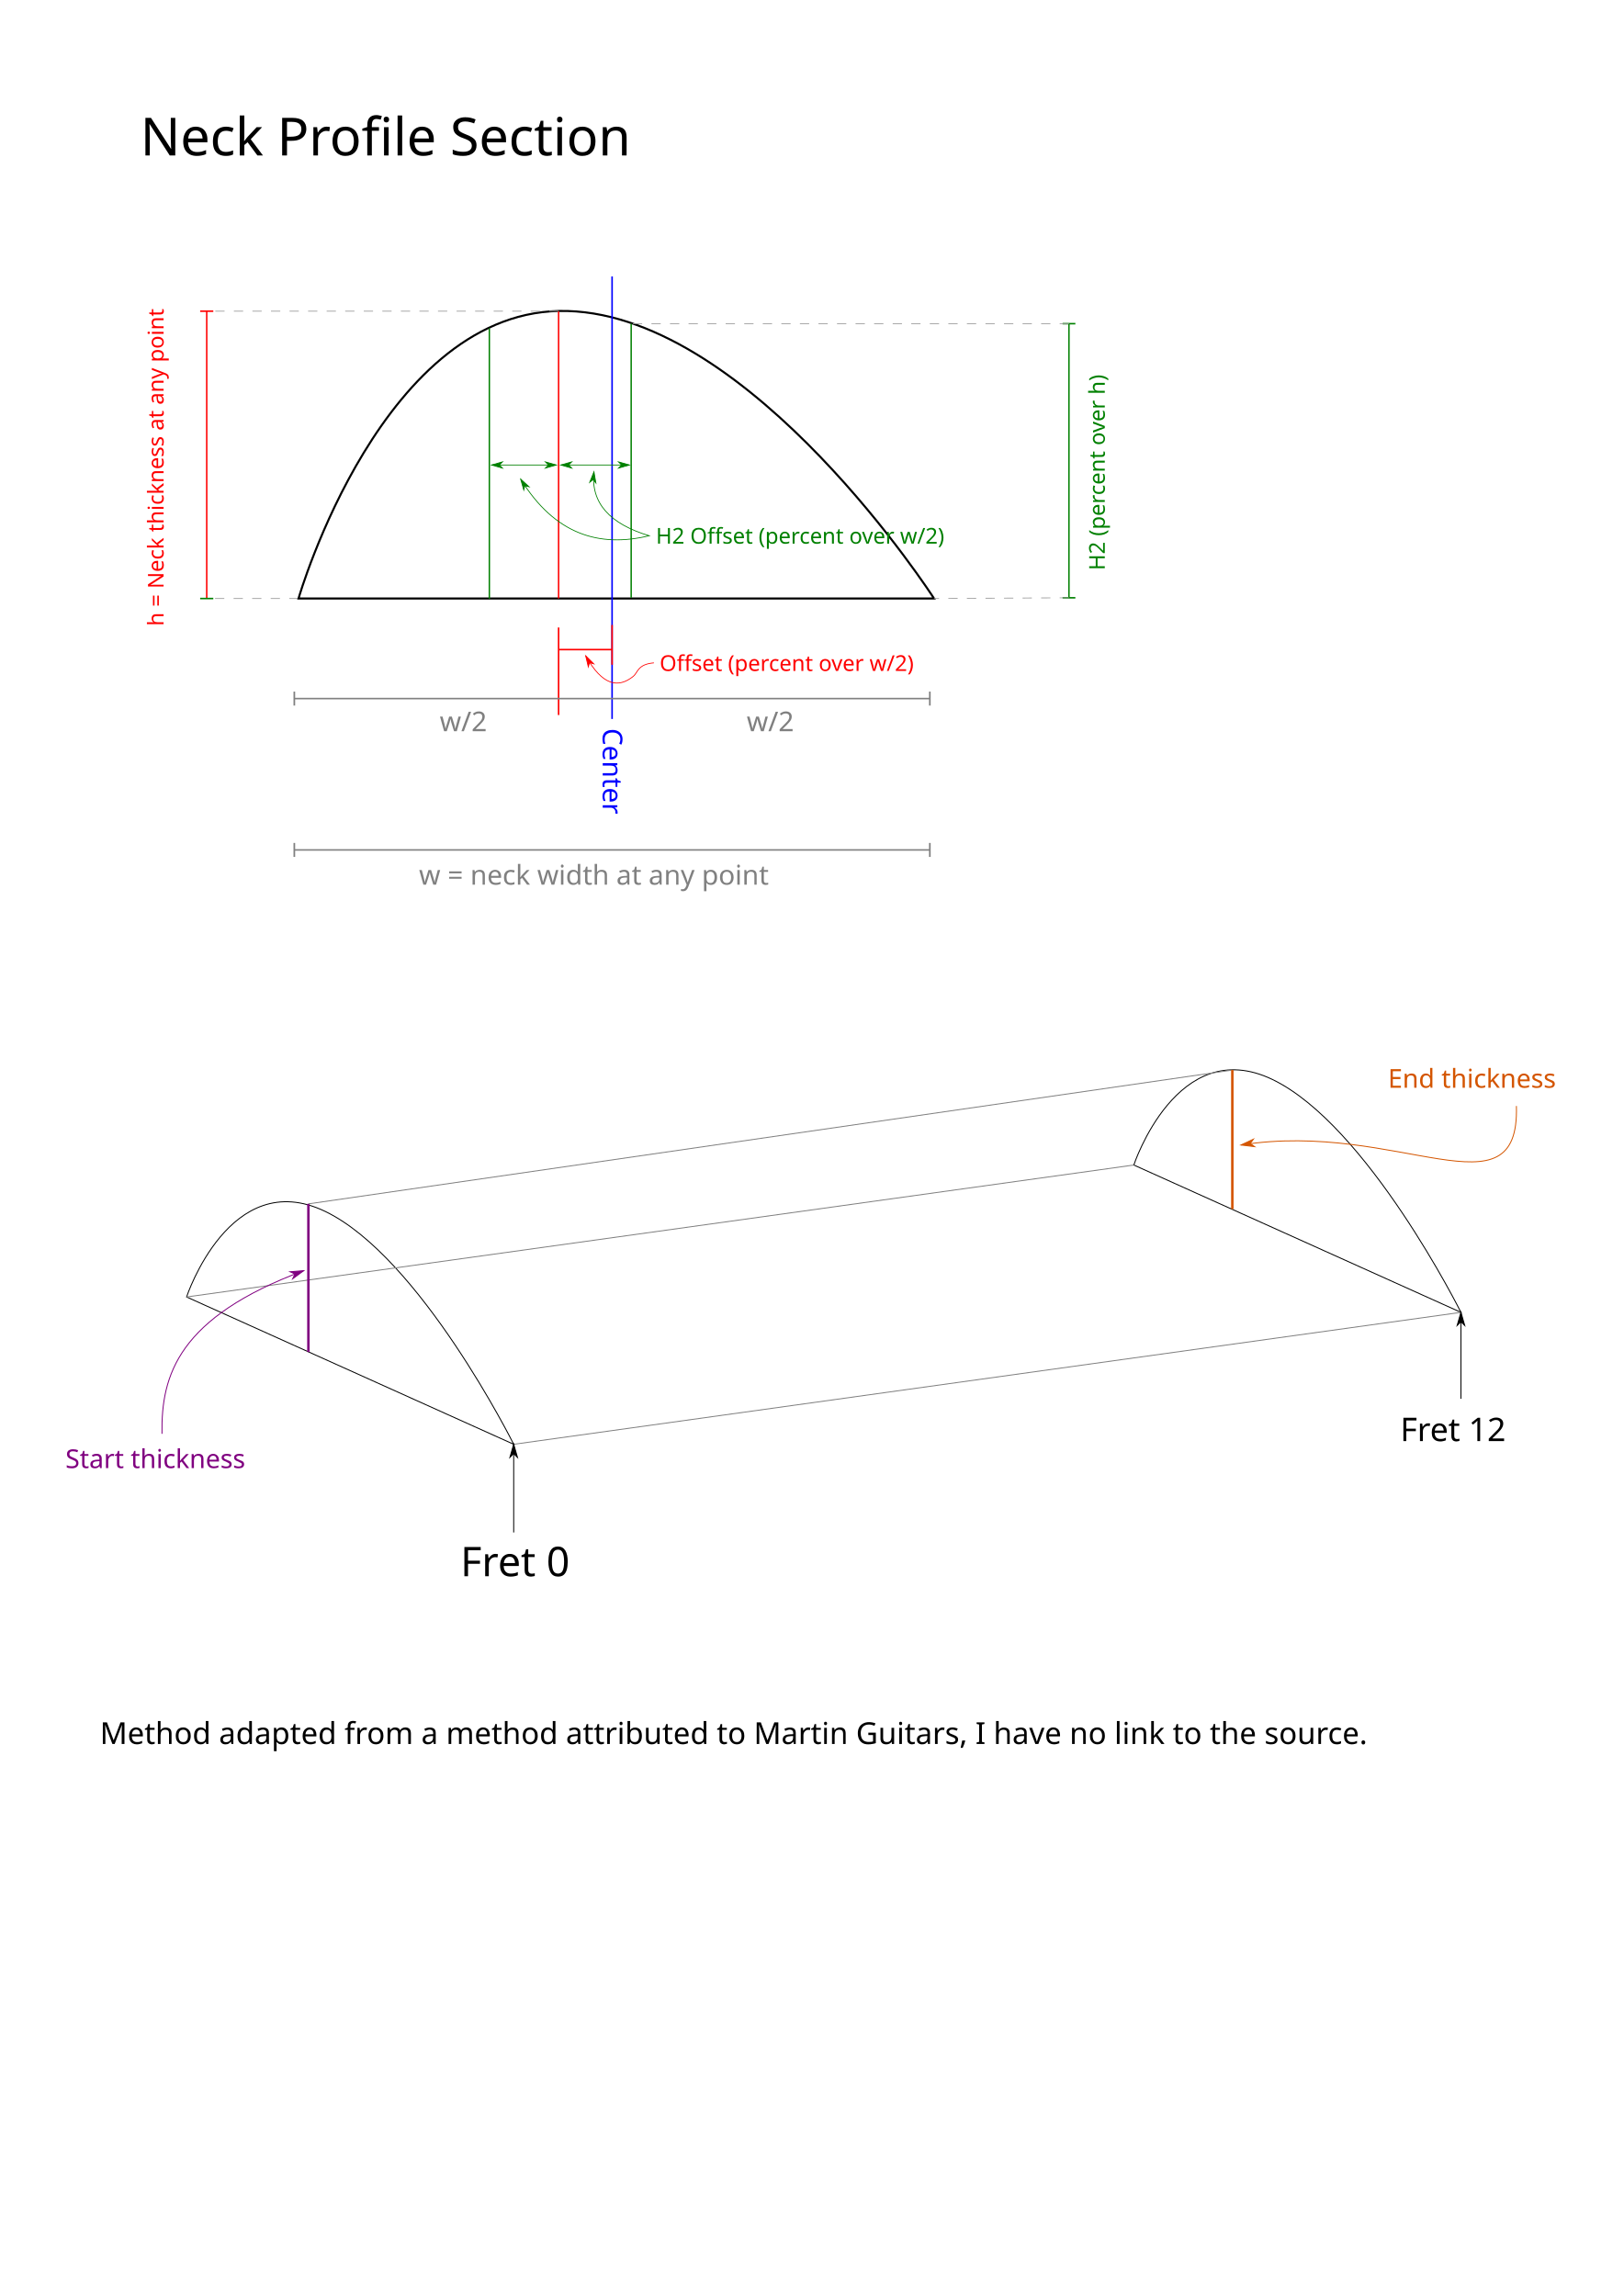
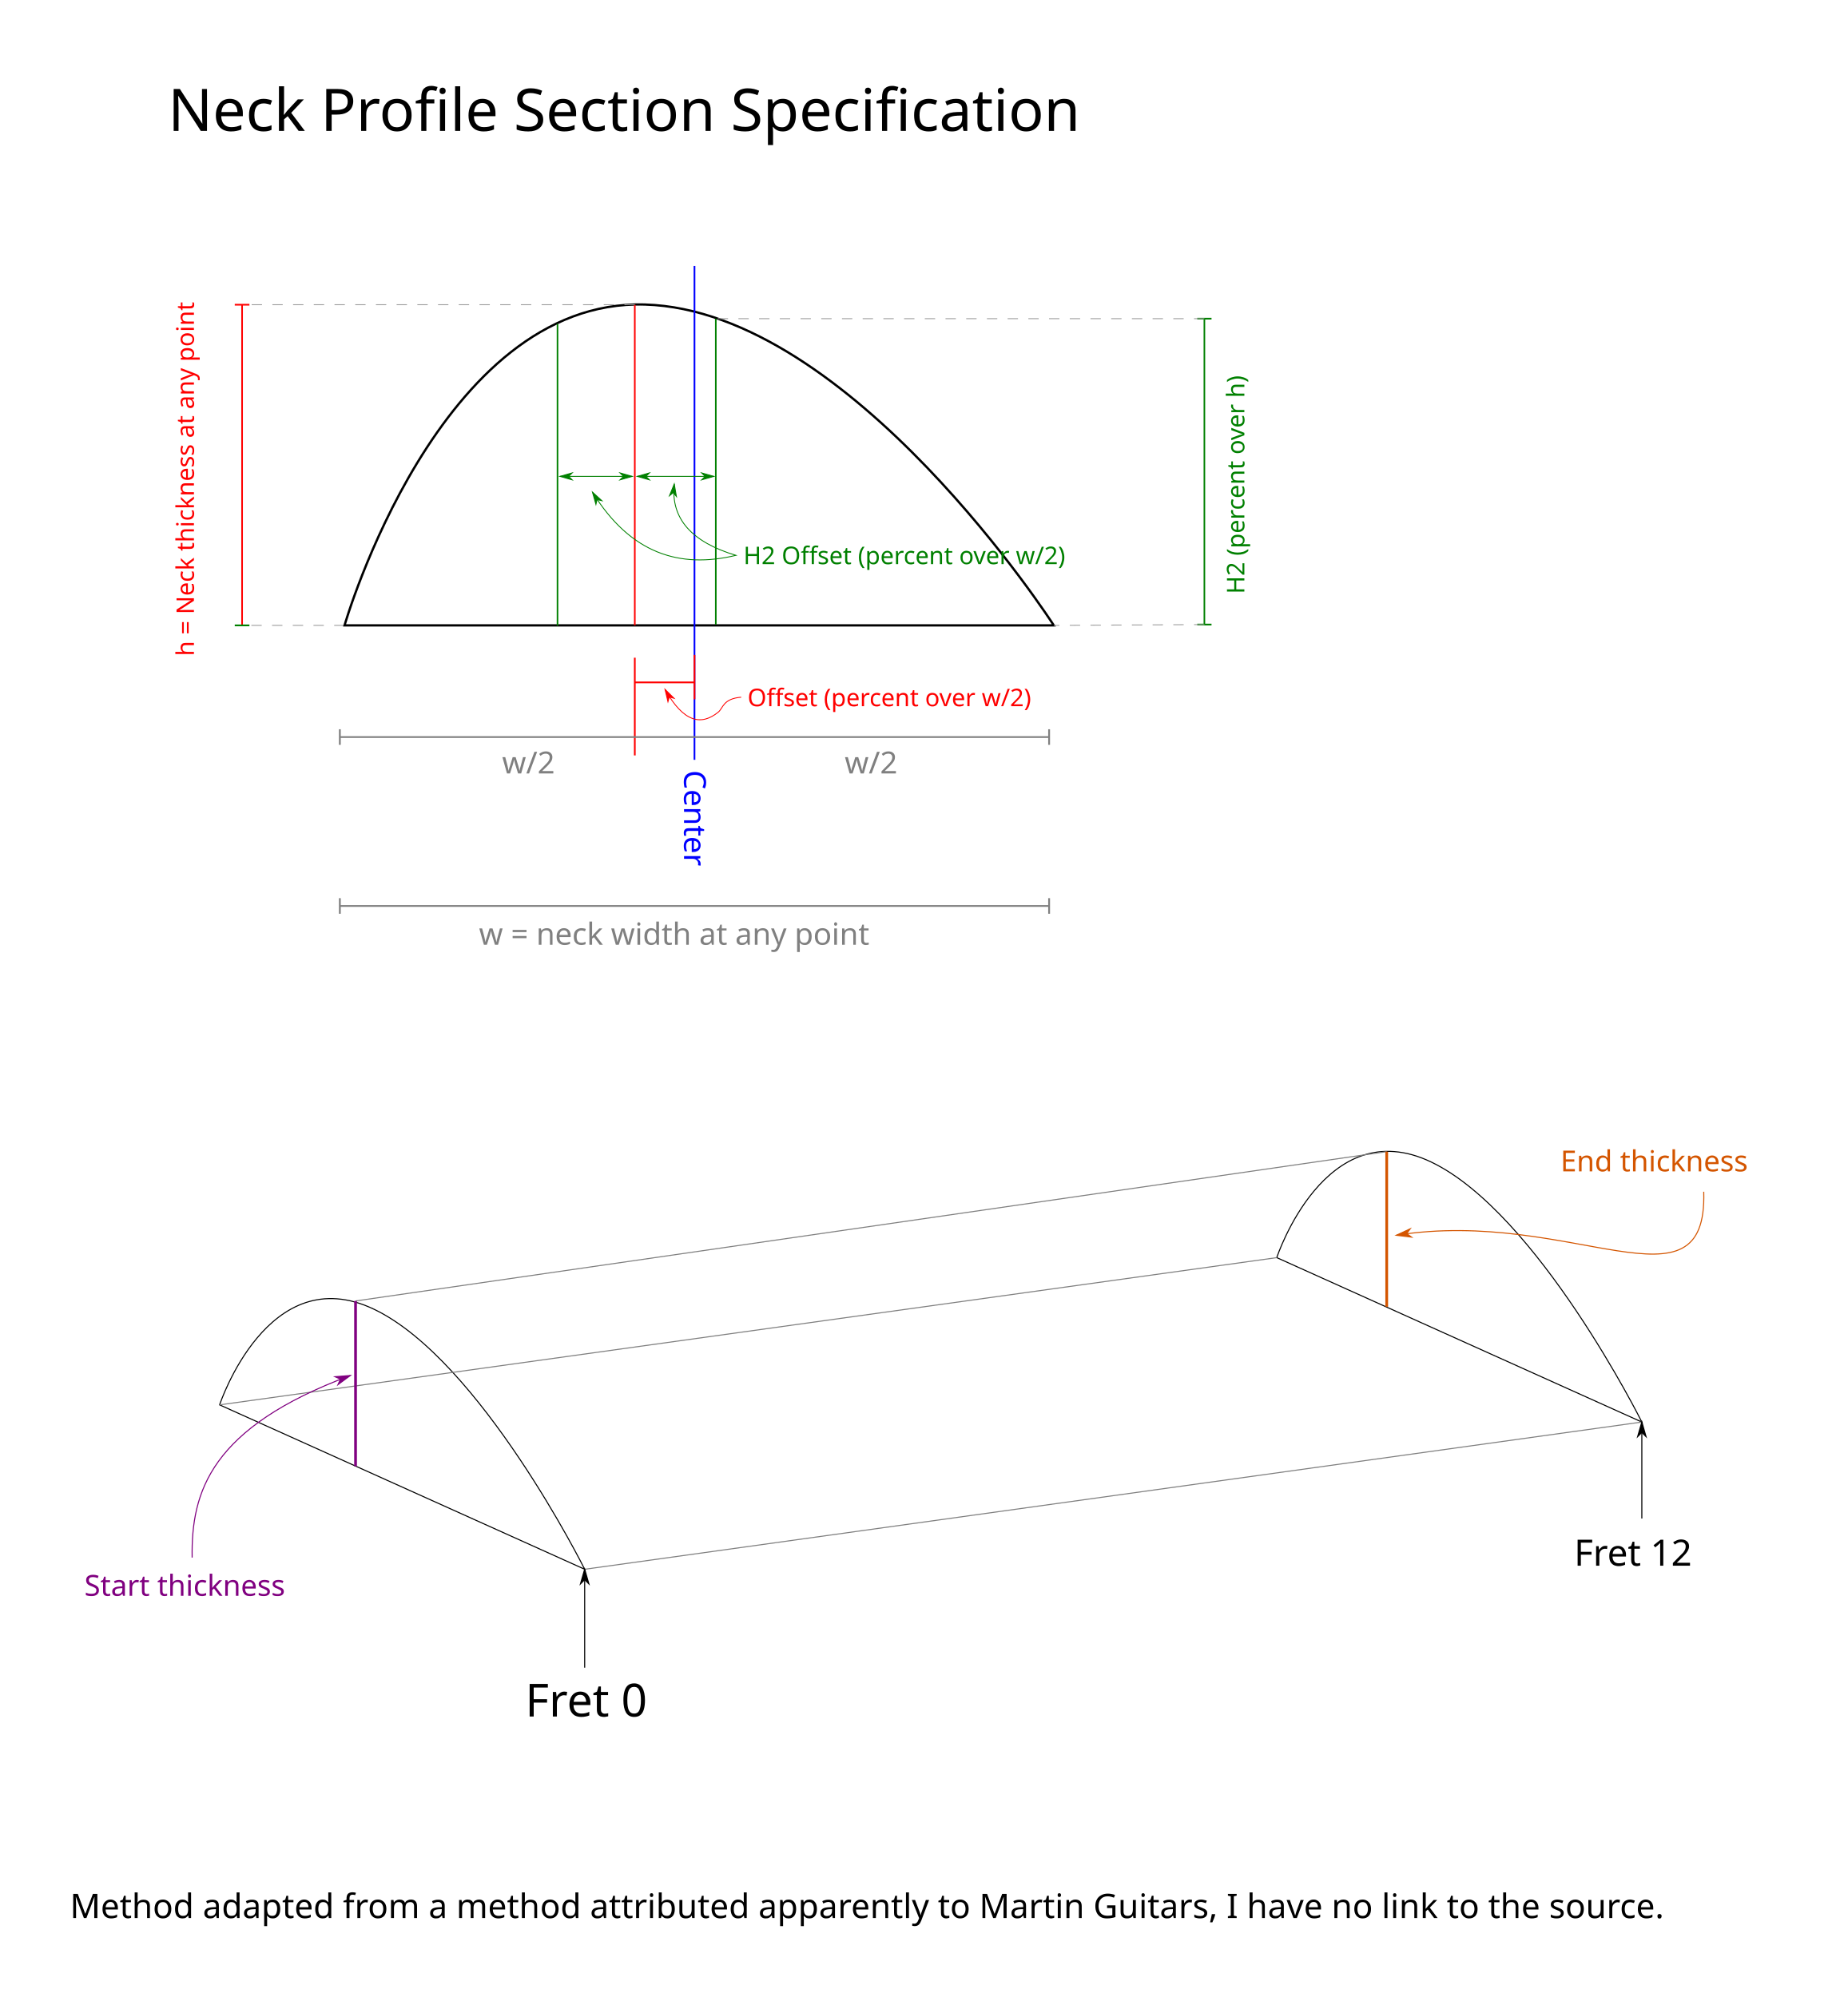
- <svg xmlns="http://www.w3.org/2000/svg" width="210mm" height="297mm" viewBox="0 0 210 297" version="1.1" id="svg8">
+ <svg xmlns="http://www.w3.org/2000/svg" width="214.107mm" height="231.472mm" viewBox="0 0 214.107 231.472" version="1.1" id="svg8">
  <defs id="defs2">
-     <marker style="overflow:visible;" id="marker5001" refX="0.0" refY="0.0" orient="auto">
-       <path transform="scale(0.8) rotate(180) translate(12.5,0)" style="fill-rule:evenodd;stroke:#d45500;stroke-width:1pt;stroke-opacity:1;fill:#d45500;fill-opacity:1" d="M 0.0,0.0 L 5.0,-5.0 L -12.5,0.0 L 5.0,5.0 L 0.0,0.0 z " id="path4999" />
+     <marker style="overflow:visible" id="marker5001" refX="0" refY="0" orient="auto">
+       <path transform="matrix(-0.8,0,0,-0.8,-10,0)" style="fill:#d45500;fill-opacity:1;fill-rule:evenodd;stroke:#d45500;stroke-width:1pt;stroke-opacity:1" d="M 0,0 5,-5 -12.5,0 5,5 Z" id="path4999" />
    </marker>
-     <marker style="overflow:visible" id="marker4429" refX="0.0" refY="0.0" orient="auto">
-       <path transform="scale(0.8) translate(12.5,0)" style="fill-rule:evenodd;stroke:#000000;stroke-width:1pt;stroke-opacity:1;fill:#000000;fill-opacity:1" d="M 0.0,0.0 L 5.0,-5.0 L -12.5,0.0 L 5.0,5.0 L 0.0,0.0 z " id="path4427" />
+     <marker style="overflow:visible" id="marker4429" refX="0" refY="0" orient="auto">
+       <path transform="matrix(0.8,0,0,0.8,10,0)" style="fill:#000000;fill-opacity:1;fill-rule:evenodd;stroke:#000000;stroke-width:1pt;stroke-opacity:1" d="M 0,0 5,-5 -12.5,0 5,5 Z" id="path4427" />
    </marker>
-     <marker orient="auto" refY="0.0" refX="0.0" id="marker4293" style="overflow:visible">
-       <path id="path4291" d="M 0.0,0.0 L 5.0,-5.0 L -12.5,0.0 L 5.0,5.0 L 0.0,0.0 z " style="fill-rule:evenodd;stroke:#000000;stroke-width:1pt;stroke-opacity:1;fill:#000000;fill-opacity:1" transform="scale(0.8) translate(12.5,0)" />
+     <marker orient="auto" refY="0" refX="0" id="marker4293" style="overflow:visible">
+       <path id="path4291" d="M 0,0 5,-5 -12.5,0 5,5 Z" style="fill:#000000;fill-opacity:1;fill-rule:evenodd;stroke:#000000;stroke-width:1pt;stroke-opacity:1" transform="matrix(0.8,0,0,0.8,10,0)" />
    </marker>
-     <marker orient="auto" refY="0.0" refX="0.0" id="marker4169" style="overflow:visible;">
-       <path id="path4167" d="M 0.0,0.0 L 5.0,-5.0 L -12.5,0.0 L 5.0,5.0 L 0.0,0.0 z " style="fill-rule:evenodd;stroke:#800080;stroke-width:1pt;stroke-opacity:1;fill:#800080;fill-opacity:1" transform="scale(0.8) rotate(180) translate(12.5,0)" />
+     <marker orient="auto" refY="0" refX="0" id="marker4169" style="overflow:visible">
+       <path id="path4167" d="M 0,0 5,-5 -12.5,0 5,5 Z" style="fill:#800080;fill-opacity:1;fill-rule:evenodd;stroke:#800080;stroke-width:1pt;stroke-opacity:1" transform="matrix(-0.8,0,0,-0.8,-10,0)" />
    </marker>
-     <marker style="overflow:visible" id="marker4013" refX="0.0" refY="0.0" orient="auto">
-       <path transform="scale(0.8)" style="fill:none;fill-opacity:0.75;fill-rule:evenodd;stroke:#008000;stroke-width:1pt;stroke-opacity:1" d="M 0.0,5.65 L 0.0,-5.65" id="path4011" />
+     <marker style="overflow:visible" id="marker4013" refX="0" refY="0" orient="auto">
+       <path transform="scale(0.8)" style="fill:none;fill-opacity:0.75;fill-rule:evenodd;stroke:#008000;stroke-width:1pt;stroke-opacity:1" d="M 0,5.65 V -5.65" id="path4011" />
    </marker>
-     <marker style="overflow:visible" id="marker3889" refX="0.0" refY="0.0" orient="auto">
-       <path transform="scale(0.8)" style="fill:none;fill-opacity:0.75;fill-rule:evenodd;stroke:#008000;stroke-width:1pt;stroke-opacity:1" d="M 0.0,5.65 L 0.0,-5.65" id="path3887" />
+     <marker style="overflow:visible" id="marker3889" refX="0" refY="0" orient="auto">
+       <path transform="scale(0.8)" style="fill:none;fill-opacity:0.75;fill-rule:evenodd;stroke:#008000;stroke-width:1pt;stroke-opacity:1" d="M 0,5.65 V -5.65" id="path3887" />
    </marker>
-     <marker orient="auto" refY="0.0" refX="0.0" id="marker3763" style="overflow:visible">
-       <path id="path3761" d="M 0.0,5.65 L 0.0,-5.65" style="fill:none;fill-opacity:0.75;fill-rule:evenodd;stroke:#008000;stroke-width:1pt;stroke-opacity:1" transform="scale(0.8)" />
+     <marker orient="auto" refY="0" refX="0" id="marker3763" style="overflow:visible">
+       <path id="path3761" d="M 0,5.65 V -5.65" style="fill:none;fill-opacity:0.75;fill-rule:evenodd;stroke:#008000;stroke-width:1pt;stroke-opacity:1" transform="scale(0.8)" />
    </marker>
-     <marker orient="auto" refY="0.0" refX="0.0" id="marker3651" style="overflow:visible">
-       <path id="path3649" d="M 0.0,5.65 L 0.0,-5.65" style="fill:none;fill-opacity:0.75;fill-rule:evenodd;stroke:#ff0000;stroke-width:1pt;stroke-opacity:1" transform="scale(0.8)" />
+     <marker orient="auto" refY="0" refX="0" id="marker3651" style="overflow:visible">
+       <path id="path3649" d="M 0,5.65 V -5.65" style="fill:none;fill-opacity:0.75;fill-rule:evenodd;stroke:#ff0000;stroke-width:1pt;stroke-opacity:1" transform="scale(0.8)" />
    </marker>
-     <marker style="overflow:visible" id="marker3147" refX="0.0" refY="0.0" orient="auto">
-       <path transform="scale(0.8)" style="fill:none;fill-opacity:0.75;fill-rule:evenodd;stroke:#808080;stroke-width:1pt;stroke-opacity:1" d="M 0.0,5.65 L 0.0,-5.65" id="path3145" />
+     <marker style="overflow:visible" id="marker3147" refX="0" refY="0" orient="auto">
+       <path transform="scale(0.8)" style="fill:none;fill-opacity:0.75;fill-rule:evenodd;stroke:#808080;stroke-width:1pt;stroke-opacity:1" d="M 0,5.65 V -5.65" id="path3145" />
    </marker>
-     <marker style="overflow:visible" id="marker3065" refX="0.0" refY="0.0" orient="auto">
-       <path transform="scale(0.8)" style="fill:none;fill-opacity:0.75;fill-rule:evenodd;stroke:#808080;stroke-width:1pt;stroke-opacity:1" d="M 0.0,5.65 L 0.0,-5.65" id="path3063" />
+     <marker style="overflow:visible" id="marker3065" refX="0" refY="0" orient="auto">
+       <path transform="scale(0.8)" style="fill:none;fill-opacity:0.75;fill-rule:evenodd;stroke:#808080;stroke-width:1pt;stroke-opacity:1" d="M 0,5.65 V -5.65" id="path3063" />
    </marker>
-     <marker orient="auto" refY="0.0" refX="0.0" id="marker2950" style="overflow:visible">
-       <path id="path2948" d="M 0.0,5.65 L 0.0,-5.65" style="fill:none;fill-opacity:0.75;fill-rule:evenodd;stroke:#808080;stroke-width:1pt;stroke-opacity:1" transform="scale(0.8)" />
+     <marker orient="auto" refY="0" refX="0" id="marker2950" style="overflow:visible">
+       <path id="path2948" d="M 0,5.65 V -5.65" style="fill:none;fill-opacity:0.75;fill-rule:evenodd;stroke:#808080;stroke-width:1pt;stroke-opacity:1" transform="scale(0.8)" />
    </marker>
-     <marker orient="auto" refY="0.0" refX="0.0" id="StopL" style="overflow:visible">
-       <path id="path1041" d="M 0.0,5.65 L 0.0,-5.65" style="fill:none;fill-opacity:0.75;fill-rule:evenodd;stroke:#808080;stroke-width:1pt;stroke-opacity:1" transform="scale(0.8)" />
+     <marker orient="auto" refY="0" refX="0" id="StopL" style="overflow:visible">
+       <path id="path1041" d="M 0,5.65 V -5.65" style="fill:none;fill-opacity:0.75;fill-rule:evenodd;stroke:#808080;stroke-width:1pt;stroke-opacity:1" transform="scale(0.8)" />
    </marker>
-     <marker orient="auto" refY="0.0" refX="0.0" id="StopM" style="overflow:visible">
-       <path id="path1044" d="M 0.0,5.65 L 0.0,-5.65" style="fill:none;fill-opacity:0.75;fill-rule:evenodd;stroke:#808080;stroke-width:1pt;stroke-opacity:1" transform="scale(0.4)" />
+     <marker orient="auto" refY="0" refX="0" id="StopM" style="overflow:visible">
+       <path id="path1044" d="M 0,5.65 V -5.65" style="fill:none;fill-opacity:0.75;fill-rule:evenodd;stroke:#808080;stroke-width:1pt;stroke-opacity:1" transform="scale(0.4)" />
    </marker>
-     <marker orient="auto" refY="0.0" refX="0.0" id="marker2366" style="overflow:visible;">
-       <path id="path2364" d="M 0.0,0.0 L 5.0,-5.0 L -12.5,0.0 L 5.0,5.0 L 0.0,0.0 z " style="fill-rule:evenodd;stroke:#ff0000;stroke-width:1pt;stroke-opacity:1;fill:#ff0000;fill-opacity:1" transform="scale(0.8) rotate(180) translate(12.5,0)" />
+     <marker orient="auto" refY="0" refX="0" id="marker2366" style="overflow:visible">
+       <path id="path2364" d="M 0,0 5,-5 -12.5,0 5,5 Z" style="fill:#ff0000;fill-opacity:1;fill-rule:evenodd;stroke:#ff0000;stroke-width:1pt;stroke-opacity:1" transform="matrix(-0.8,0,0,-0.8,-10,0)" />
    </marker>
-     <marker orient="auto" refY="0.0" refX="0.0" id="marker2264" style="overflow:visible;">
-       <path id="path2262" d="M 0.0,0.0 L 5.0,-5.0 L -12.5,0.0 L 5.0,5.0 L 0.0,0.0 z " style="fill-rule:evenodd;stroke:#008000;stroke-width:1pt;stroke-opacity:1;fill:#008000;fill-opacity:1" transform="scale(0.8) rotate(180) translate(12.5,0)" />
+     <marker orient="auto" refY="0" refX="0" id="marker2264" style="overflow:visible">
+       <path id="path2262" d="M 0,0 5,-5 -12.5,0 5,5 Z" style="fill:#008000;fill-opacity:1;fill-rule:evenodd;stroke:#008000;stroke-width:1pt;stroke-opacity:1" transform="matrix(-0.8,0,0,-0.8,-10,0)" />
    </marker>
-     <marker orient="auto" refY="0.0" refX="0.0" id="marker2206" style="overflow:visible">
-       <path id="path2204" d="M 0.0,0.0 L 5.0,-5.0 L -12.5,0.0 L 5.0,5.0 L 0.0,0.0 z " style="fill-rule:evenodd;stroke:#ff0000;stroke-width:1pt;stroke-opacity:1;fill:#ff0000;fill-opacity:1" transform="scale(0.8) translate(12.5,0)" />
+     <marker orient="auto" refY="0" refX="0" id="marker2206" style="overflow:visible">
+       <path id="path2204" d="M 0,0 5,-5 -12.5,0 5,5 Z" style="fill:#ff0000;fill-opacity:1;fill-rule:evenodd;stroke:#ff0000;stroke-width:1pt;stroke-opacity:1" transform="matrix(0.8,0,0,0.8,10,0)" />
    </marker>
-     <marker orient="auto" refY="0.0" refX="0.0" id="marker2160" style="overflow:visible">
-       <path id="path2158" d="M 0.0,0.0 L 5.0,-5.0 L -12.5,0.0 L 5.0,5.0 L 0.0,0.0 z " style="fill-rule:evenodd;stroke:#008000;stroke-width:1pt;stroke-opacity:1;fill:#008000;fill-opacity:1" transform="scale(0.8) translate(12.5,0)" />
+     <marker orient="auto" refY="0" refX="0" id="marker2160" style="overflow:visible">
+       <path id="path2158" d="M 0,0 5,-5 -12.5,0 5,5 Z" style="fill:#008000;fill-opacity:1;fill-rule:evenodd;stroke:#008000;stroke-width:1pt;stroke-opacity:1" transform="matrix(0.8,0,0,0.8,10,0)" />
    </marker>
-     <marker style="overflow:visible;" id="marker1254" refX="0.0" refY="0.0" orient="auto">
-       <path transform="scale(0.8) rotate(180) translate(12.5,0)" style="fill-rule:evenodd;stroke:#008000;stroke-width:1pt;stroke-opacity:1;fill:#008000;fill-opacity:1" d="M 0.0,0.0 L 5.0,-5.0 L -12.5,0.0 L 5.0,5.0 L 0.0,0.0 z " id="path1252" />
+     <marker style="overflow:visible" id="marker1254" refX="0" refY="0" orient="auto">
+       <path transform="matrix(-0.8,0,0,-0.8,-10,0)" style="fill:#008000;fill-opacity:1;fill-rule:evenodd;stroke:#008000;stroke-width:1pt;stroke-opacity:1" d="M 0,0 5,-5 -12.5,0 5,5 Z" id="path1252" />
    </marker>
-     <marker style="overflow:visible" id="marker1226" refX="0.0" refY="0.0" orient="auto">
-       <path transform="scale(0.8) translate(12.5,0)" style="fill-rule:evenodd;stroke:#008000;stroke-width:1pt;stroke-opacity:1;fill:#008000;fill-opacity:1" d="M 0.0,0.0 L 5.0,-5.0 L -12.5,0.0 L 5.0,5.0 L 0.0,0.0 z " id="path1224" />
+     <marker style="overflow:visible" id="marker1226" refX="0" refY="0" orient="auto">
+       <path transform="matrix(0.8,0,0,0.8,10,0)" style="fill:#008000;fill-opacity:1;fill-rule:evenodd;stroke:#008000;stroke-width:1pt;stroke-opacity:1" d="M 0,0 5,-5 -12.5,0 5,5 Z" id="path1224" />
    </marker>
-     <marker orient="auto" refY="0.0" refX="0.0" id="Arrow1Lend" style="overflow:visible;">
-       <path id="path875" d="M 0.0,0.0 L 5.0,-5.0 L -12.5,0.0 L 5.0,5.0 L 0.0,0.0 z " style="fill-rule:evenodd;stroke:#008000;stroke-width:1pt;stroke-opacity:1;fill:#008000;fill-opacity:1" transform="scale(0.8) rotate(180) translate(12.5,0)" />
+     <marker orient="auto" refY="0" refX="0" id="Arrow1Lend" style="overflow:visible">
+       <path id="path875" d="M 0,0 5,-5 -12.5,0 5,5 Z" style="fill:#008000;fill-opacity:1;fill-rule:evenodd;stroke:#008000;stroke-width:1pt;stroke-opacity:1" transform="matrix(-0.8,0,0,-0.8,-10,0)" />
    </marker>
-     <marker orient="auto" refY="0.0" refX="0.0" id="Arrow1Lstart" style="overflow:visible">
-       <path id="path872" d="M 0.0,0.0 L 5.0,-5.0 L -12.5,0.0 L 5.0,5.0 L 0.0,0.0 z " style="fill-rule:evenodd;stroke:#008000;stroke-width:1pt;stroke-opacity:1;fill:#008000;fill-opacity:1" transform="scale(0.8) translate(12.5,0)" />
+     <marker orient="auto" refY="0" refX="0" id="Arrow1Lstart" style="overflow:visible">
+       <path id="path872" d="M 0,0 5,-5 -12.5,0 5,5 Z" style="fill:#008000;fill-opacity:1;fill-rule:evenodd;stroke:#008000;stroke-width:1pt;stroke-opacity:1" transform="matrix(0.8,0,0,0.8,10,0)" />
    </marker>
  </defs>
-   <g id="layer1">
+   <g id="layer1" transform="translate(1.317827,-4.932374)">
    <path id="path7151" d="m 38.61,77.42 -11.873,-10e-7" style="fill:none;stroke:#999999;stroke-width:0.1;stroke-linecap:butt;stroke-linejoin:miter;stroke-miterlimit:4;stroke-dasharray:1.2, 1.2;stroke-dashoffset:0;stroke-opacity:1" />
    <path style="fill:none;stroke:#000000;stroke-width:0.265px;stroke-linecap:butt;stroke-linejoin:miter;stroke-opacity:1" d="m 38.61,77.42 c 0,0 10.896,-37.899 34.82,-37.189 23.924,0.711 47.374,37.189 47.374,37.189 z" id="path815" />
    <path style="fill:none;stroke:#ff0000;stroke-width:0.188px;stroke-linecap:butt;stroke-linejoin:miter;stroke-opacity:1" d="m 72.246,40.253 v 37.167" id="path817" />
    <path id="path819" d="M 63.289,42.471 V 77.453" style="fill:none;stroke:#008000;stroke-width:0.182px;stroke-linecap:butt;stroke-linejoin:miter;stroke-opacity:1" />
    <path style="fill:none;stroke:#008000;stroke-width:0.183px;stroke-linecap:butt;stroke-linejoin:miter;stroke-opacity:1" d="M 81.633,41.868 V 77.325" id="path821" />
    <path style="fill:none;stroke:#0000ff;stroke-width:0.2;stroke-linecap:butt;stroke-linejoin:miter;stroke-miterlimit:4;stroke-dasharray:none;stroke-opacity:1" d="M 79.163,35.761 V 93.002" id="path825" />
    <path id="path827" d="m 72.246,81.168 v 11.326" style="fill:none;stroke:#ff0000;stroke-width:0.2;stroke-linecap:butt;stroke-linejoin:miter;stroke-miterlimit:4;stroke-dasharray:none;stroke-opacity:1" />
-     <text xml:space="preserve" style="font-style:normal;font-weight:normal;font-size:10.583px;line-height:1.25;font-family:sans-serif;letter-spacing:0px;word-spacing:0px;fill:#0000ff;fill-opacity:1;stroke:none;stroke-width:0.265;" x="94.203" y="-77.952" id="text831" transform="rotate(90)">
-       <tspan id="tspan829" x="94.203" y="-77.952" style="font-size:3.528px;stroke-width:0.265;fill:#0000ff;">Center</tspan>
+     <text xml:space="preserve" style="font-style:normal;font-weight:normal;font-size:10.583px;line-height:1.25;font-family:sans-serif;letter-spacing:0px;word-spacing:0px;fill:#0000ff;fill-opacity:1;stroke:none;stroke-width:0.265" x="94.203" y="-77.952" id="text831" transform="rotate(90)">
+       <tspan id="tspan829" x="94.203" y="-77.952" style="font-size:3.528px;fill:#0000ff;stroke-width:0.265">Center</tspan>
    </text>
-     <path style="fill:none;stroke:#ff0000;stroke-width:0.2;stroke-linecap:butt;stroke-linejoin:miter;stroke-opacity:1;stroke-miterlimit:4;stroke-dasharray:none" d="m 72.246,84.028 h 6.918" id="path833" />
+     <path style="fill:none;stroke:#ff0000;stroke-width:0.2;stroke-linecap:butt;stroke-linejoin:miter;stroke-miterlimit:4;stroke-dasharray:none;stroke-opacity:1" d="m 72.246,84.028 h 6.918" id="path833" />
    <text id="text837" y="86.791" x="85.314" style="font-style:normal;font-weight:normal;font-size:10.583px;line-height:1.25;font-family:sans-serif;letter-spacing:0px;word-spacing:0px;fill:#ff0000;fill-opacity:1;stroke:none;stroke-width:0.265" xml:space="preserve">
      <tspan style="font-size:2.822px;fill:#ff0000;stroke:none;stroke-width:0.265" y="86.791" x="85.314" id="tspan835">Offset (percent over w/2)</tspan>
    </text>
-     <text id="text843" y="94.586" x="56.876" style="font-style:normal;font-weight:normal;font-size:10.583px;line-height:1.25;font-family:sans-serif;letter-spacing:0px;word-spacing:0px;fill:#808080;fill-opacity:1;stroke:none;stroke-width:0.265;" xml:space="preserve">
-       <tspan style="font-size:3.528px;stroke-width:0.265;fill:#808080;" y="94.586" x="56.876" id="tspan841">w/2</tspan>
+     <text id="text843" y="94.586" x="56.876" style="font-style:normal;font-weight:normal;font-size:10.583px;line-height:1.25;font-family:sans-serif;letter-spacing:0px;word-spacing:0px;fill:#808080;fill-opacity:1;stroke:none;stroke-width:0.265" xml:space="preserve">
+       <tspan style="font-size:3.528px;fill:#808080;stroke-width:0.265" y="94.586" x="56.876" id="tspan841">w/2</tspan>
    </text>
-     <text xml:space="preserve" style="font-style:normal;font-weight:normal;font-size:10.583px;line-height:1.25;font-family:sans-serif;letter-spacing:0px;word-spacing:0px;fill:#808080;fill-opacity:1;stroke:none;stroke-width:0.265;" x="96.579" y="94.586" id="text847">
-       <tspan id="tspan845" x="96.579" y="94.586" style="font-size:3.528px;stroke-width:0.265;fill:#808080;">w/2</tspan>
+     <text xml:space="preserve" style="font-style:normal;font-weight:normal;font-size:10.583px;line-height:1.25;font-family:sans-serif;letter-spacing:0px;word-spacing:0px;fill:#808080;fill-opacity:1;stroke:none;stroke-width:0.265" x="96.579" y="94.586" id="text847">
+       <tspan id="tspan845" x="96.579" y="94.586" style="font-size:3.528px;fill:#808080;stroke-width:0.265">w/2</tspan>
    </text>
-     <path style="fill:none;stroke:#ff0000;stroke-width:0.2;stroke-linecap:butt;stroke-linejoin:miter;stroke-opacity:1;stroke-miterlimit:4;stroke-dasharray:none" d="m 79.164,80.843 v 5.146" id="path868" />
-     <path style="fill:none;stroke:#008000;stroke-width:0.1;stroke-linecap:butt;stroke-linejoin:miter;stroke-miterlimit:4;stroke-dasharray:none;stroke-opacity:1;marker-start:url(#Arrow1Lstart);marker-end:url(#Arrow1Lend)" d="m 71.94,60.15 -8.358,0" id="path870" />
+     <path style="fill:none;stroke:#ff0000;stroke-width:0.2;stroke-linecap:butt;stroke-linejoin:miter;stroke-miterlimit:4;stroke-dasharray:none;stroke-opacity:1" d="m 79.164,80.843 v 5.146" id="path868" />
+     <path style="fill:none;stroke:#008000;stroke-width:0.1;stroke-linecap:butt;stroke-linejoin:miter;stroke-miterlimit:4;stroke-dasharray:none;stroke-opacity:1;marker-start:url(#Arrow1Lstart);marker-end:url(#Arrow1Lend)" d="M 71.94,60.15 H 63.582" id="path870" />
    <path id="path1222" d="m 81.398,60.15 h -8.86" style="fill:none;stroke:#008000;stroke-width:0.1;stroke-linecap:butt;stroke-linejoin:miter;stroke-miterlimit:4;stroke-dasharray:none;stroke-opacity:1;marker-start:url(#marker1226);marker-end:url(#marker1254)" />
    <text xml:space="preserve" style="font-style:normal;font-weight:normal;font-size:10.583px;line-height:1.25;font-family:sans-serif;letter-spacing:0px;word-spacing:0px;fill:#008000;fill-opacity:1;stroke:none;stroke-width:0.265" x="84.828" y="70.322" id="text2152">
      <tspan id="tspan2150" x="84.828" y="70.322" style="font-size:2.822px;fill:#008000;stroke:none;stroke-width:0.265">H2 Offset (percent over w/2)</tspan>
    </text>
-     <path style="fill:none;stroke:#008000;stroke-width:0.1;stroke-linecap:butt;stroke-linejoin:miter;stroke-opacity:1;marker-start:url(#marker2160);marker-end:url(#marker2264);stroke-miterlimit:4;stroke-dasharray:none" d="m 67.345,61.983 c 4.423,7.156 10.134,8.878 16.621,7.32 -5.074,-1.522 -7.585,-4.219 -7.148,-8.267" id="path2156" />
+     <path style="fill:none;stroke:#008000;stroke-width:0.1;stroke-linecap:butt;stroke-linejoin:miter;stroke-miterlimit:4;stroke-dasharray:none;stroke-opacity:1;marker-start:url(#marker2160);marker-end:url(#marker2264)" d="m 67.345,61.983 c 4.423,7.156 10.134,8.878 16.621,7.32 -5.074,-1.522 -7.585,-4.219 -7.148,-8.267" id="path2156" />
    <path style="fill:none;stroke:#ff0000;stroke-width:0.1;stroke-linecap:butt;stroke-linejoin:miter;stroke-miterlimit:4;stroke-dasharray:none;stroke-opacity:1;marker-start:url(#marker2206)" d="m 75.753,84.842 c 2.167,3.863 4.198,4.215 6.155,2.644 0.593,-0.476 0.534,-1.559 2.665,-1.741" id="path2350" />
    <path style="fill:none;stroke:#808080;stroke-width:0.2;stroke-linecap:butt;stroke-linejoin:miter;stroke-miterlimit:4;stroke-dasharray:none;stroke-opacity:1;marker-start:url(#marker2950);marker-end:url(#StopL)" d="M 38.066,109.943 H 120.26" id="path2794" />
    <text id="text2798" y="114.437" x="54.196" style="font-style:normal;font-weight:normal;font-size:10.583px;line-height:1.25;font-family:sans-serif;letter-spacing:0px;word-spacing:0px;fill:#808080;fill-opacity:1;stroke:none;stroke-width:0.265" xml:space="preserve">
      <tspan style="font-size:3.528px;fill:#808080;stroke-width:0.265" y="114.437" x="54.196" id="tspan2796">w = neck width at any point</tspan>
    </text>
    <path id="path3061" d="M 38.066,90.364 H 120.26" style="fill:none;stroke:#808080;stroke-width:0.2;stroke-linecap:butt;stroke-linejoin:miter;stroke-miterlimit:4;stroke-dasharray:none;stroke-opacity:1;marker-start:url(#marker3065);marker-end:url(#marker3147)" />
    <path id="path3641" d="m 26.737,40.253 v 37.167" style="fill:none;stroke:#ff0000;stroke-width:0.188px;stroke-linecap:butt;stroke-linejoin:miter;stroke-opacity:1;marker-start:url(#marker3651);marker-end:url(#marker3763)" />
    <text xml:space="preserve" style="font-style:normal;font-weight:normal;font-size:10.583px;line-height:1.25;font-family:sans-serif;letter-spacing:0px;word-spacing:0px;fill:#ff0000;fill-opacity:1;stroke:none;stroke-width:0.265" x="-80.973" y="21.156" id="text3875" transform="rotate(-90)">
      <tspan id="tspan3873" x="-80.973" y="21.156" style="font-size:2.822px;fill:#ff0000;stroke-width:0.265">h = Neck thickness at any point</tspan>
    </text>
-     <path style="fill:none;stroke:#999999;stroke-width:0.1;stroke-linecap:butt;stroke-linejoin:miter;stroke-opacity:1;stroke-miterlimit:4;stroke-dasharray:1.2, 1.2;stroke-dashoffset:0" d="M 72.246,40.253 H 26.737" id="path3877" />
+     <path style="fill:none;stroke:#999999;stroke-width:0.1;stroke-linecap:butt;stroke-linejoin:miter;stroke-miterlimit:4;stroke-dasharray:1.2, 1.2;stroke-dashoffset:0;stroke-opacity:1" d="M 72.246,40.253 H 26.737" id="path3877" />
    <path id="path3879" d="M 138.254,41.868 V 77.325" style="fill:none;stroke:#008000;stroke-width:0.183px;stroke-linecap:butt;stroke-linejoin:miter;stroke-opacity:1;marker-start:url(#marker3889);marker-end:url(#marker4013)" />
    <path id="path4135" d="M 138.254,41.868 H 81.633" style="fill:none;stroke:#999999;stroke-width:0.1;stroke-linecap:butt;stroke-linejoin:miter;stroke-miterlimit:4;stroke-dasharray:1.2, 1.2;stroke-dashoffset:0;stroke-opacity:1" />
    <text id="text4139" y="142.889" x="-73.777" style="font-style:normal;font-weight:normal;font-size:10.583px;line-height:1.25;font-family:sans-serif;letter-spacing:0px;word-spacing:0px;fill:#008000;fill-opacity:1;stroke:none;stroke-width:0.265" xml:space="preserve" transform="rotate(-90)">
      <tspan style="font-size:2.822px;fill:#008000;stroke:none;stroke-width:0.265" y="142.889" x="-73.777" id="tspan4137">H2 (percent over h)</tspan>
    </text>
    <text xml:space="preserve" style="font-style:normal;font-weight:normal;font-size:6.807px;line-height:1.25;font-family:sans-serif;letter-spacing:0px;word-spacing:0px;fill:#000000;fill-opacity:1;stroke:none;stroke-width:0.17" x="18.152" y="20.104" id="text4143">
-       <tspan id="tspan4141" x="18.152" y="20.104" style="stroke-width:0.17">Neck Profile Section</tspan>
+       <tspan id="tspan4141" x="18.152" y="20.104" style="stroke-width:0.17">Neck Profile Section Specification</tspan>
    </text>
    <path id="path4145" d="m 24.131,167.769 c 0,0 5.609,-16.982 17.923,-11.069 12.314,5.913 24.385,30.126 24.385,30.126 z" style="fill:none;stroke:#000000;stroke-width:0.12;stroke-linecap:butt;stroke-linejoin:miter;stroke-miterlimit:4;stroke-dasharray:none;stroke-opacity:1" />
    <path style="fill:none;stroke:#000000;stroke-width:0.12;stroke-linecap:butt;stroke-linejoin:miter;stroke-miterlimit:4;stroke-dasharray:none;stroke-opacity:1" d="m 146.641,150.703 c 0,0 5.609,-16.982 17.923,-11.069 12.314,5.913 24.385,30.126 24.385,30.126 z" id="path4147" />
    <path style="fill:none;stroke:#808080;stroke-width:0.12;stroke-linecap:butt;stroke-linejoin:miter;stroke-miterlimit:4;stroke-dasharray:none;stroke-opacity:1" d="M 66.438,186.826 188.949,169.76" id="path4149" />
    <path style="fill:none;stroke:#808080;stroke-width:0.12;stroke-linecap:butt;stroke-linejoin:miter;stroke-miterlimit:4;stroke-dasharray:none;stroke-opacity:1" d="M 24.131,167.769 146.641,150.703" id="path4151" />
    <path style="fill:none;stroke:#808080;stroke-width:0.12;stroke-linecap:butt;stroke-linejoin:miter;stroke-miterlimit:4;stroke-dasharray:none;stroke-opacity:1" d="M 39.886,155.726 159.383,138.417" id="path4153" />
    <text xml:space="preserve" style="font-style:normal;font-weight:normal;font-size:5.3px;line-height:1.25;font-family:sans-serif;letter-spacing:0px;word-spacing:0px;fill:#000000;fill-opacity:1;stroke:none;stroke-width:0.133" x="59.545" y="203.895" id="text4157">
      <tspan id="tspan4155" x="59.545" y="203.895" style="stroke-width:0.133">Fret 0</tspan>
    </text>
    <text id="text4161" y="186.413" x="181.1" style="font-style:normal;font-weight:normal;font-size:4.212px;line-height:1.25;font-family:sans-serif;letter-spacing:0px;word-spacing:0px;fill:#000000;fill-opacity:1;stroke:none;stroke-width:0.105" xml:space="preserve">
      <tspan style="stroke-width:0.105" y="186.413" x="181.1" id="tspan4159">Fret 12</tspan>
    </text>
    <path style="fill:none;stroke:#000000;stroke-width:0.12;stroke-linecap:butt;stroke-linejoin:miter;stroke-miterlimit:4;stroke-dasharray:none;stroke-opacity:1;marker-start:url(#marker4293)" d="m 66.438,186.826 v 11.407" id="path4163" />
    <path style="fill:none;stroke:#000000;stroke-width:0.12;stroke-linecap:butt;stroke-linejoin:miter;stroke-miterlimit:4;stroke-dasharray:none;stroke-opacity:1;marker-start:url(#marker4429)" d="m 188.949,169.76 v 11.182" id="path4165" />
    <path style="fill:none;stroke:#800080;stroke-width:0.316px;stroke-linecap:butt;stroke-linejoin:miter;stroke-opacity:1" d="m 39.886,155.726 v 19.16" id="path4575" />
    <path style="fill:none;stroke:#d45500;stroke-width:0.316px;stroke-linecap:butt;stroke-linejoin:miter;stroke-opacity:1" d="m 159.383,138.417 v 17.983" id="path4577" />
    <text xml:space="preserve" style="font-style:normal;font-weight:normal;font-size:12.648px;line-height:1.25;font-family:sans-serif;letter-spacing:0px;word-spacing:0px;fill:#800080;fill-opacity:1;stroke:none;stroke-width:0.316" x="8.46" y="189.903" id="text4581">
      <tspan id="tspan4579" x="8.46" y="189.903" style="font-size:3.373px;fill:#800080;stroke:none;stroke-width:0.316">Start thickness</tspan>
    </text>
    <path style="fill:none;stroke:#800080;stroke-width:0.12;stroke-linecap:butt;stroke-linejoin:miter;stroke-miterlimit:4;stroke-dasharray:none;stroke-opacity:1;marker-end:url(#marker4169)" d="m 20.949,185.471 c -0.121,-7.656 2.168,-15.071 18.32,-21.099" id="path4961" />
    <text id="text4995" y="140.706" x="179.517" style="font-style:normal;font-weight:normal;font-size:12.648px;line-height:1.25;font-family:sans-serif;letter-spacing:0px;word-spacing:0px;fill:#d45500;fill-opacity:1;stroke:none;stroke-width:0.316" xml:space="preserve">
      <tspan style="font-size:3.373px;fill:#d45500;stroke:none;stroke-width:0.316" y="140.706" x="179.517" id="tspan4993">End thickness</tspan>
    </text>
    <path id="path4997" d="m 196.122,143.067 c 0.443,14.754 -15.329,1.809 -35.611,5.043" style="fill:none;stroke:#d45500;stroke-width:0.12;stroke-linecap:butt;stroke-linejoin:miter;stroke-miterlimit:4;stroke-dasharray:none;stroke-opacity:1;marker-end:url(#marker5001)" />
    <path style="fill:none;stroke:#999999;stroke-width:0.1;stroke-linecap:butt;stroke-linejoin:miter;stroke-miterlimit:4;stroke-dasharray:1.2, 1.2;stroke-dashoffset:0;stroke-opacity:1" d="m 138.254,77.325 -17.449,0.096" id="path7153" />
-     <text xml:space="preserve" style="font-style:normal;font-weight:normal;font-size:11.739px;line-height:1.25;font-family:sans-serif;letter-spacing:0px;word-spacing:0px;fill:#000000;fill-opacity:1;stroke:none;stroke-width:0.293" x="12.927" y="225.591" id="text7157">
-       <tspan id="tspan7155" x="12.927" y="225.591" style="font-size:3.913px;stroke-width:0.293">Method adapted from a method attributed to Martin Guitars, I have no link to the source.</tspan>
+     <text xml:space="preserve" style="font-style:normal;font-weight:normal;font-size:11.739px;line-height:1.25;font-family:sans-serif;letter-spacing:0px;word-spacing:0px;fill:#000000;fill-opacity:1;stroke:none;stroke-width:0.293" x="6.792" y="227.249" id="text7157">
+       <tspan id="tspan7155" x="6.792" y="227.249" style="font-size:3.913px;stroke-width:0.293">Method adapted from a method attributed apparently to Martin Guitars, I have no link to the source.</tspan>
    </text>
  </g>
</svg>
